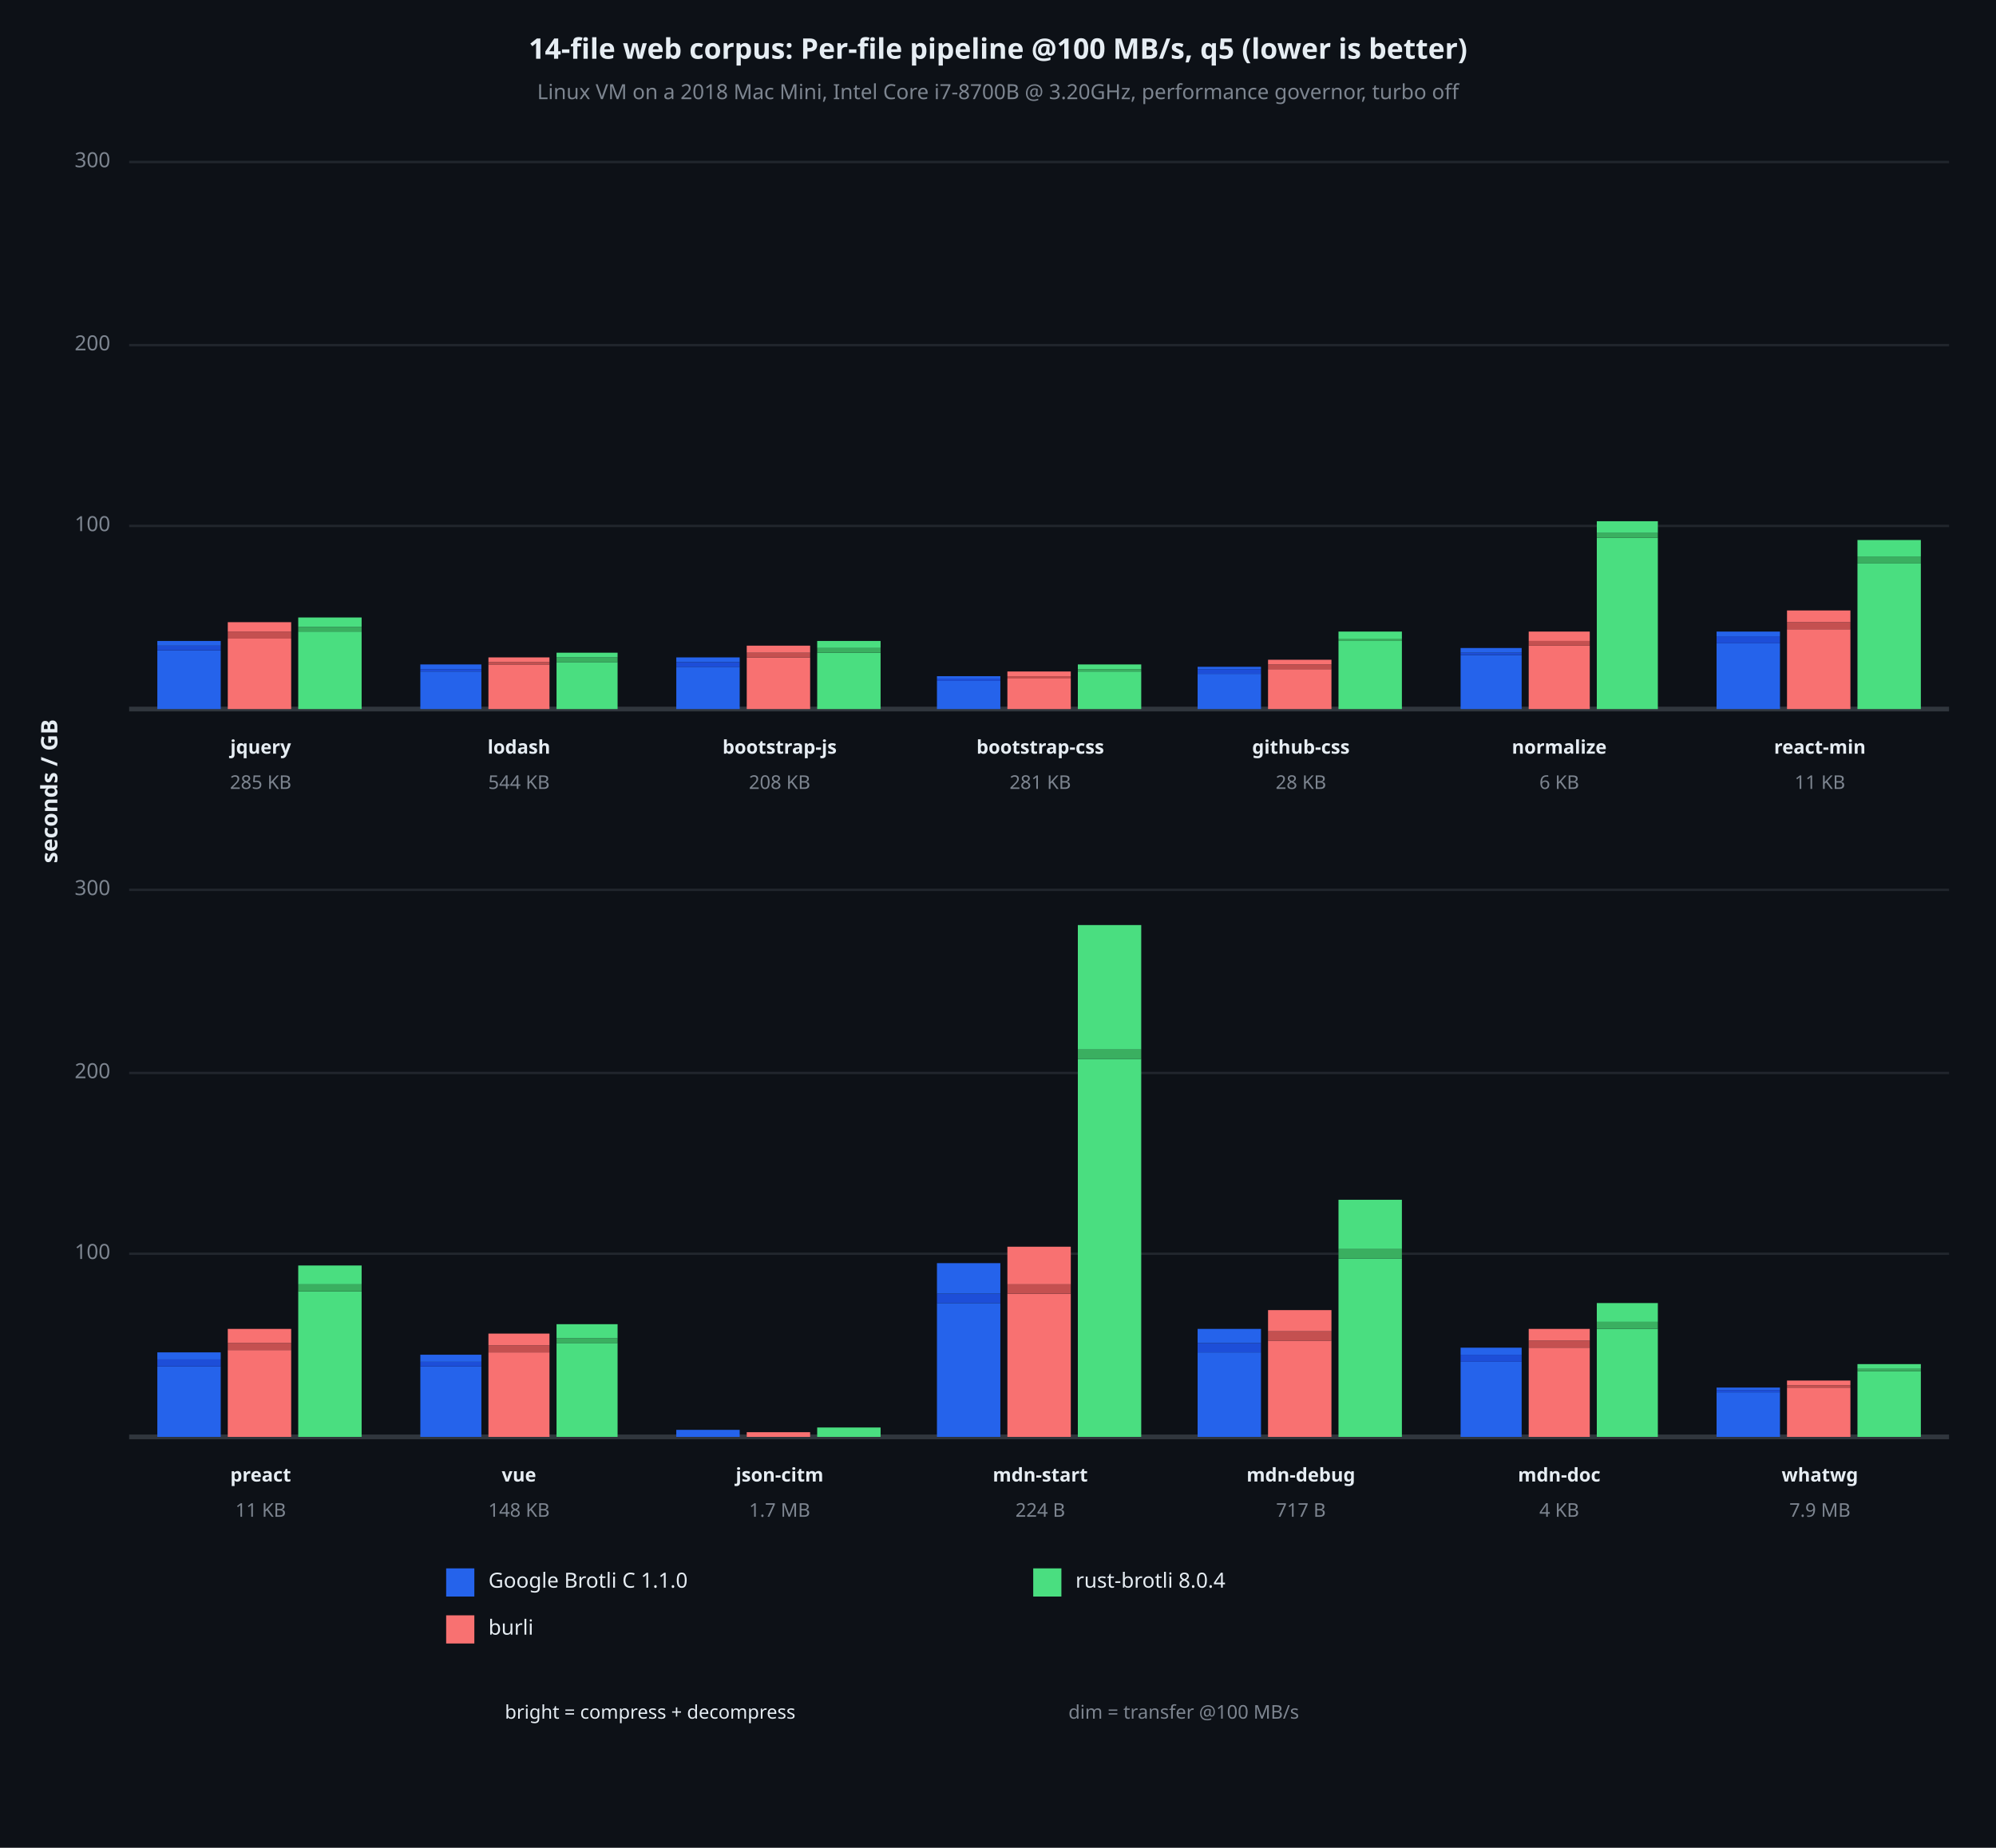
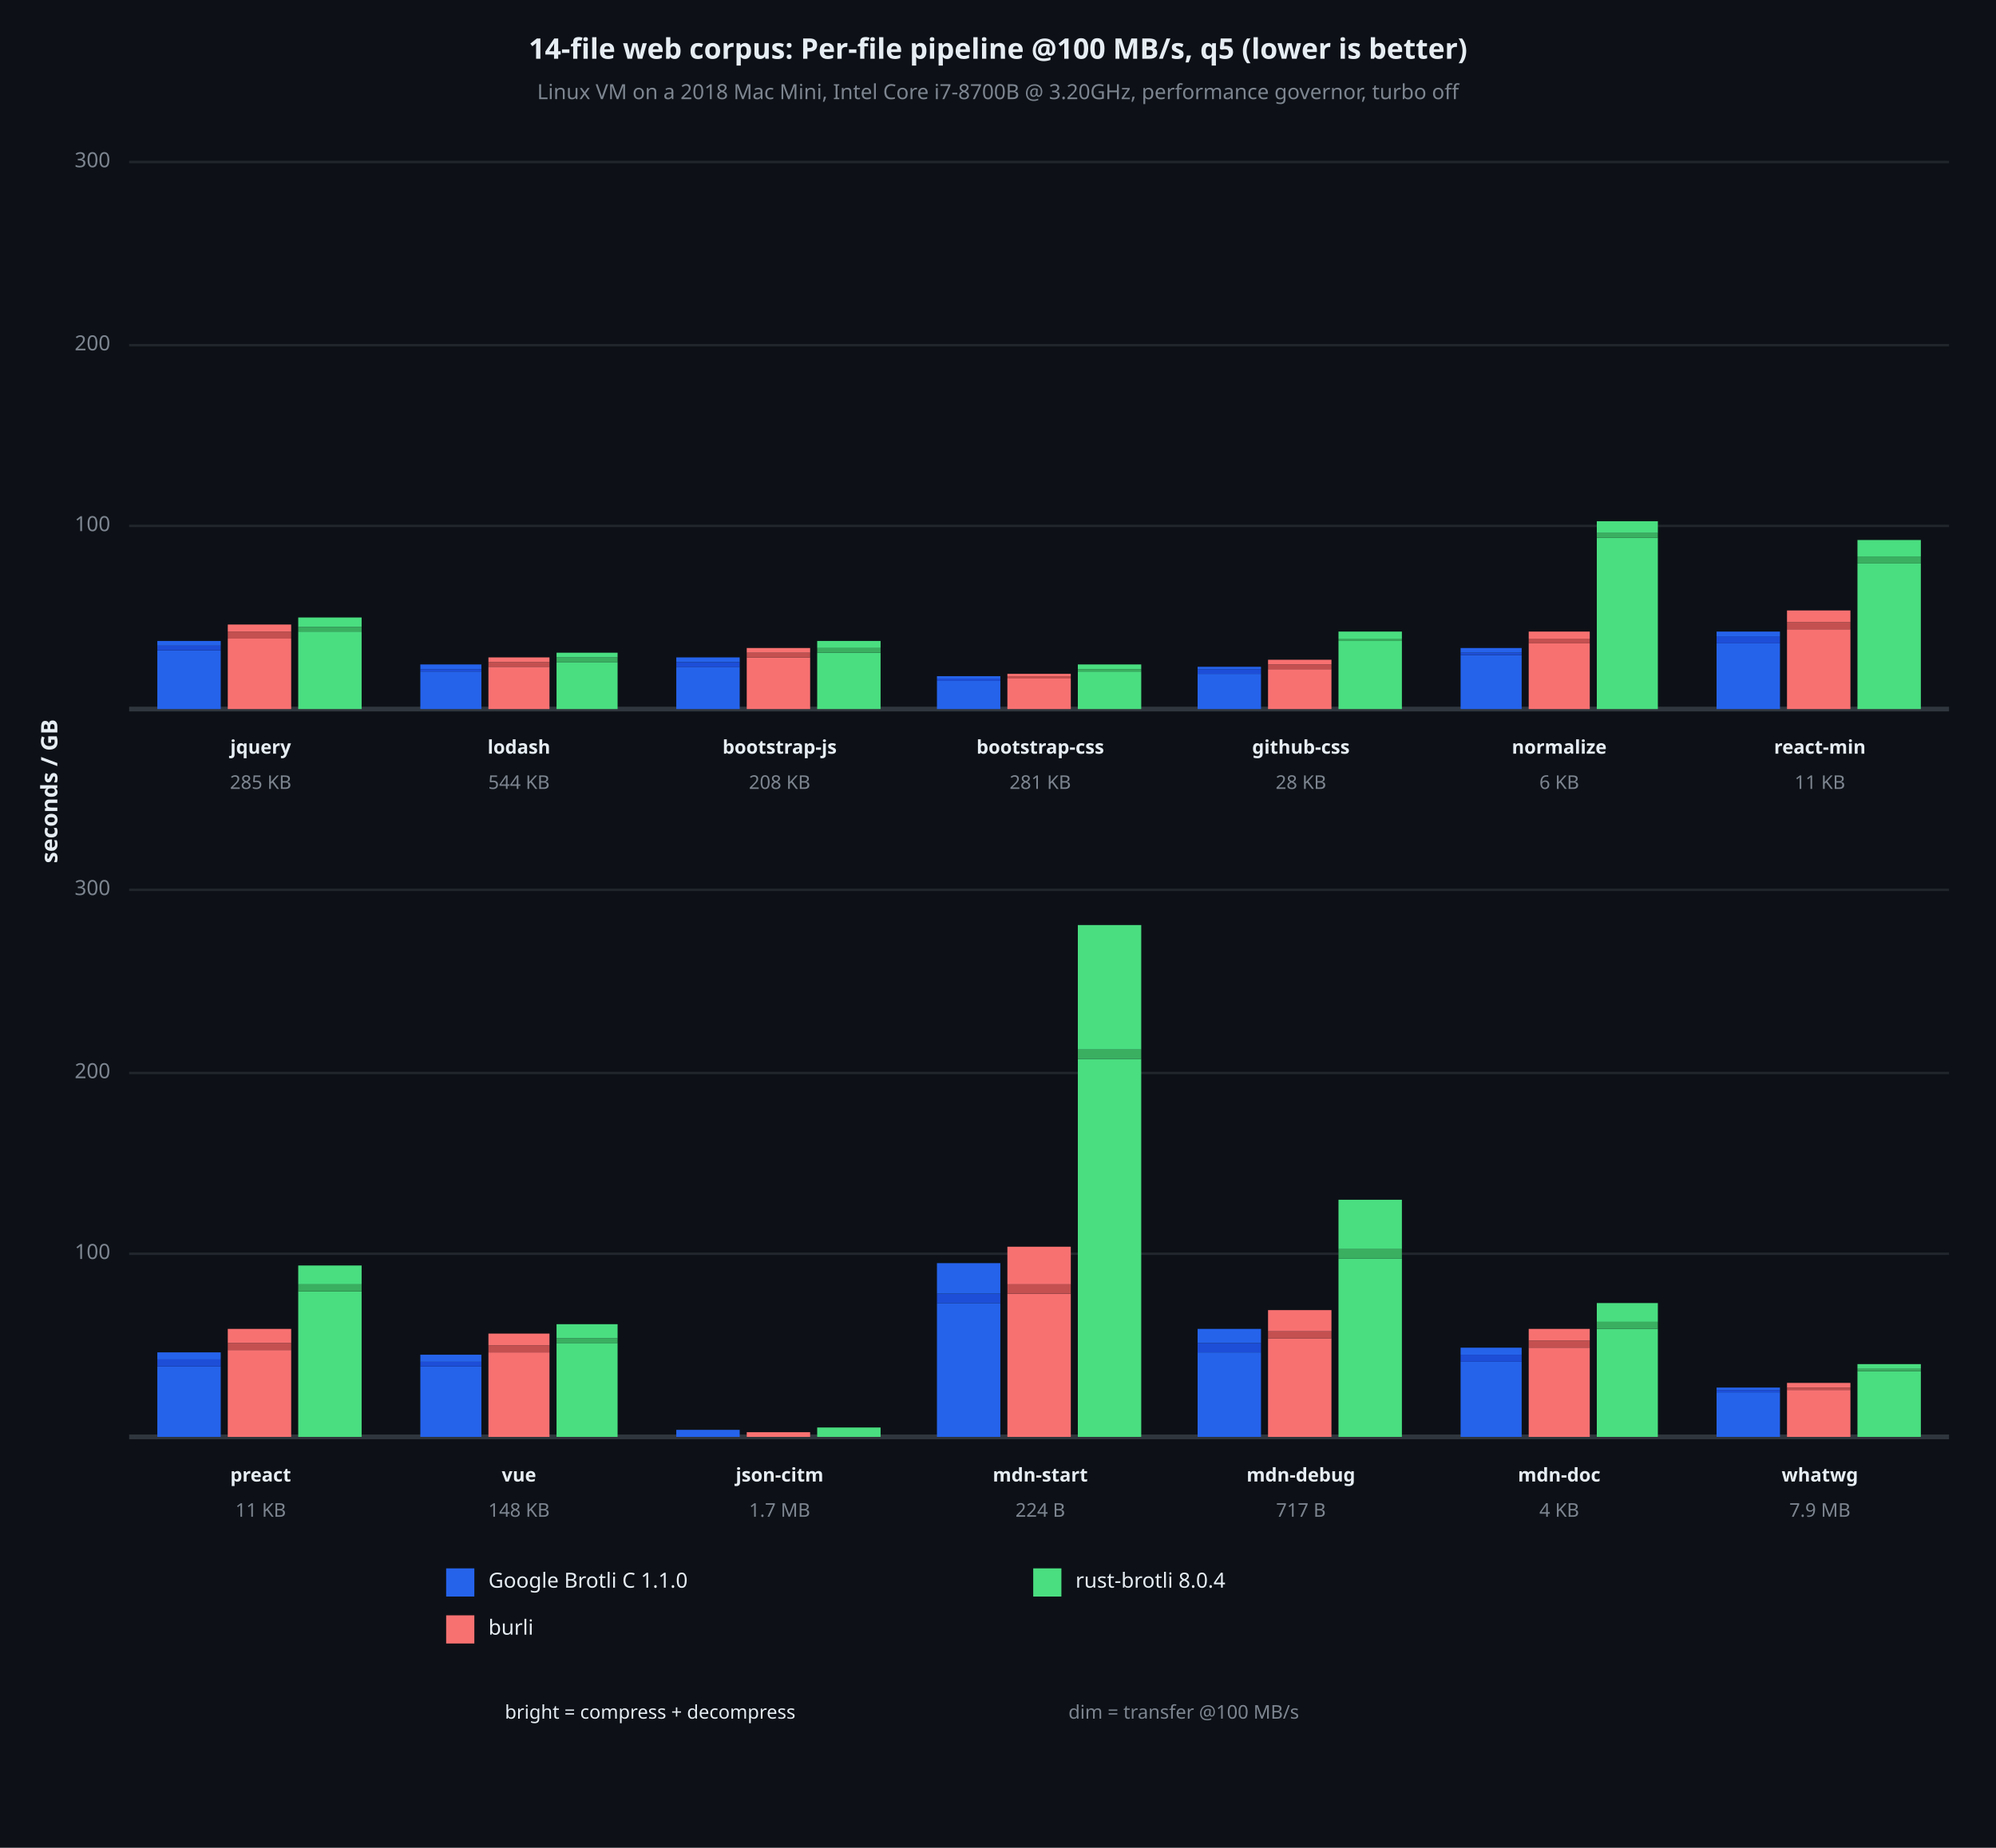
<svg xmlns="http://www.w3.org/2000/svg" viewBox="0 0 850 787" font-family="system-ui, -apple-system, sans-serif">
  <rect x="0" y="0" width="850" height="787" opacity="1" fill="#0D1117" stroke="none" />
  <text x="425" y="22" dy="0.5ex" text-anchor="middle" font-family="sans-serif" font-size="12.097" opacity="1" fill="#E6EDF3" font-weight="bold">
14-file web corpus: Per-file pipeline @100 MB/s, q5 (lower is better)
</text>
  <text x="425" y="40" dy="0.5ex" text-anchor="middle" font-family="sans-serif" font-size="8.871" opacity="1" fill="#7D8590">
Linux VM on a 2018 Mac Mini, Intel Core i7-8700B @ 3.20GHz, performance governor, turbo off
</text>
  <text x="22" y="337" dy="0.5ex" text-anchor="middle" font-family="sans-serif" font-size="9.677" opacity="1" fill="#E6EDF3" font-weight="bold" transform="rotate(270, 22, 337)">
seconds / GB
</text>
  <polyline fill="none" opacity="1" stroke="#21262D" stroke-width="1" points="55,224 830,224 " />
  <text x="47" y="224" dy="0.5ex" text-anchor="end" font-family="sans-serif" font-size="8.871" opacity="1" fill="#7D8590">
100
</text>
  <polyline fill="none" opacity="1" stroke="#21262D" stroke-width="1" points="55,147 830,147 " />
  <text x="47" y="147" dy="0.5ex" text-anchor="end" font-family="sans-serif" font-size="8.871" opacity="1" fill="#7D8590">
200
</text>
  <polyline fill="none" opacity="1" stroke="#21262D" stroke-width="1" points="55,69 830,69 " />
  <text x="47" y="69" dy="0.5ex" text-anchor="end" font-family="sans-serif" font-size="8.871" opacity="1" fill="#7D8590">
300
</text>
  <polyline fill="none" opacity="1" stroke="#30363D" stroke-width="2" points="55,302 830,302 " />
  <rect x="67" y="277" width="27" height="25" opacity="1" fill="#2563EB" stroke="none" />
  <rect x="67" y="275" width="27" height="2" opacity="1" fill="#1D4ED8" stroke="none" />
  <rect x="67" y="273" width="27" height="2" opacity="1" fill="#2563EB" stroke="none" />
  <rect x="97" y="272" width="27" height="30" opacity="1" fill="#F87171" stroke="none" />
  <rect x="97" y="269" width="27" height="3" opacity="1" fill="#C45050" stroke="none" />
-   <rect x="97" y="265" width="27" height="4" opacity="1" fill="#F87171" stroke="none" />
+   <rect x="97" y="266" width="27" height="3" opacity="1" fill="#F87171" stroke="none" />
  <rect x="127" y="269" width="27" height="33" opacity="1" fill="#4ADE80" stroke="none" />
  <rect x="127" y="267" width="27" height="2" opacity="1" fill="#3AAF60" stroke="none" />
  <rect x="127" y="263" width="27" height="4" opacity="1" fill="#4ADE80" stroke="none" />
  <text x="111" y="319" dy="0.5ex" text-anchor="middle" font-family="sans-serif" font-size="8.065" opacity="1" fill="#E6EDF3" font-weight="bold">
jquery
</text>
  <text x="111" y="334" dy="0.5ex" text-anchor="middle" font-family="sans-serif" font-size="8.065" opacity="1" fill="#7D8590">
285 KB
</text>
  <rect x="179" y="286" width="26" height="16" opacity="1" fill="#2563EB" stroke="none" />
  <rect x="179" y="285" width="26" height="1" opacity="1" fill="#1D4ED8" stroke="none" />
  <rect x="179" y="283" width="26" height="2" opacity="1" fill="#2563EB" stroke="none" />
-   <rect x="208" y="283" width="26" height="19" opacity="1" fill="#F87171" stroke="none" />
-   <rect x="208" y="282" width="26" height="1" opacity="1" fill="#C45050" stroke="none" />
+   <rect x="208" y="284" width="26" height="18" opacity="1" fill="#F87171" stroke="none" />
+   <rect x="208" y="282" width="26" height="2" opacity="1" fill="#C45050" stroke="none" />
  <rect x="208" y="280" width="26" height="2" opacity="1" fill="#F87171" stroke="none" />
  <rect x="237" y="282" width="26" height="20" opacity="1" fill="#4ADE80" stroke="none" />
  <rect x="237" y="280" width="26" height="2" opacity="1" fill="#3AAF60" stroke="none" />
  <rect x="237" y="278" width="26" height="2" opacity="1" fill="#4ADE80" stroke="none" />
  <text x="221" y="319" dy="0.5ex" text-anchor="middle" font-family="sans-serif" font-size="8.065" opacity="1" fill="#E6EDF3" font-weight="bold">
lodash
</text>
  <text x="221" y="334" dy="0.5ex" text-anchor="middle" font-family="sans-serif" font-size="8.065" opacity="1" fill="#7D8590">
544 KB
</text>
  <rect x="288" y="284" width="27" height="18" opacity="1" fill="#2563EB" stroke="none" />
  <rect x="288" y="282" width="27" height="2" opacity="1" fill="#1D4ED8" stroke="none" />
  <rect x="288" y="280" width="27" height="2" opacity="1" fill="#2563EB" stroke="none" />
  <rect x="318" y="280" width="27" height="22" opacity="1" fill="#F87171" stroke="none" />
  <rect x="318" y="278" width="27" height="2" opacity="1" fill="#C45050" stroke="none" />
-   <rect x="318" y="275" width="27" height="3" opacity="1" fill="#F87171" stroke="none" />
+   <rect x="318" y="276" width="27" height="2" opacity="1" fill="#F87171" stroke="none" />
  <rect x="348" y="278" width="27" height="24" opacity="1" fill="#4ADE80" stroke="none" />
  <rect x="348" y="276" width="27" height="2" opacity="1" fill="#3AAF60" stroke="none" />
  <rect x="348" y="273" width="27" height="3" opacity="1" fill="#4ADE80" stroke="none" />
  <text x="332" y="319" dy="0.5ex" text-anchor="middle" font-family="sans-serif" font-size="8.065" opacity="1" fill="#E6EDF3" font-weight="bold">
bootstrap-js
</text>
  <text x="332" y="334" dy="0.5ex" text-anchor="middle" font-family="sans-serif" font-size="8.065" opacity="1" fill="#7D8590">
208 KB
</text>
  <rect x="399" y="290" width="27" height="12" opacity="1" fill="#2563EB" stroke="none" />
  <rect x="399" y="289" width="27" height="1" opacity="1" fill="#1D4ED8" stroke="none" />
  <rect x="399" y="288" width="27" height="1" opacity="1" fill="#2563EB" stroke="none" />
  <rect x="429" y="289" width="27" height="13" opacity="1" fill="#F87171" stroke="none" />
  <rect x="429" y="288" width="27" height="1" opacity="1" fill="#C45050" stroke="none" />
-   <rect x="429" y="286" width="27" height="2" opacity="1" fill="#F87171" stroke="none" />
+   <rect x="429" y="287" width="27" height="1" opacity="1" fill="#F87171" stroke="none" />
  <rect x="459" y="286" width="27" height="16" opacity="1" fill="#4ADE80" stroke="none" />
  <rect x="459" y="285" width="27" height="1" opacity="1" fill="#3AAF60" stroke="none" />
  <rect x="459" y="283" width="27" height="2" opacity="1" fill="#4ADE80" stroke="none" />
  <text x="443" y="319" dy="0.5ex" text-anchor="middle" font-family="sans-serif" font-size="8.065" opacity="1" fill="#E6EDF3" font-weight="bold">
bootstrap-css
</text>
  <text x="443" y="334" dy="0.5ex" text-anchor="middle" font-family="sans-serif" font-size="8.065" opacity="1" fill="#7D8590">
281 KB
</text>
  <rect x="510" y="287" width="27" height="15" opacity="1" fill="#2563EB" stroke="none" />
  <rect x="510" y="285" width="27" height="2" opacity="1" fill="#1D4ED8" stroke="none" />
  <rect x="510" y="284" width="27" height="1" opacity="1" fill="#2563EB" stroke="none" />
  <rect x="540" y="285" width="27" height="17" opacity="1" fill="#F87171" stroke="none" />
  <rect x="540" y="283" width="27" height="2" opacity="1" fill="#C45050" stroke="none" />
  <rect x="540" y="281" width="27" height="2" opacity="1" fill="#F87171" stroke="none" />
  <rect x="570" y="273" width="27" height="29" opacity="1" fill="#4ADE80" stroke="none" />
  <rect x="570" y="272" width="27" height="1" opacity="1" fill="#3AAF60" stroke="none" />
  <rect x="570" y="269" width="27" height="3" opacity="1" fill="#4ADE80" stroke="none" />
  <text x="554" y="319" dy="0.5ex" text-anchor="middle" font-family="sans-serif" font-size="8.065" opacity="1" fill="#E6EDF3" font-weight="bold">
github-css
</text>
  <text x="554" y="334" dy="0.5ex" text-anchor="middle" font-family="sans-serif" font-size="8.065" opacity="1" fill="#7D8590">
28 KB
</text>
  <rect x="622" y="279" width="26" height="23" opacity="1" fill="#2563EB" stroke="none" />
  <rect x="622" y="278" width="26" height="1" opacity="1" fill="#1D4ED8" stroke="none" />
  <rect x="622" y="276" width="26" height="2" opacity="1" fill="#2563EB" stroke="none" />
-   <rect x="651" y="275" width="26" height="27" opacity="1" fill="#F87171" stroke="none" />
-   <rect x="651" y="273" width="26" height="2" opacity="1" fill="#C45050" stroke="none" />
-   <rect x="651" y="269" width="26" height="4" opacity="1" fill="#F87171" stroke="none" />
+   <rect x="651" y="274" width="26" height="28" opacity="1" fill="#F87171" stroke="none" />
+   <rect x="651" y="272" width="26" height="2" opacity="1" fill="#C45050" stroke="none" />
+   <rect x="651" y="269" width="26" height="3" opacity="1" fill="#F87171" stroke="none" />
  <rect x="680" y="229" width="26" height="73" opacity="1" fill="#4ADE80" stroke="none" />
  <rect x="680" y="227" width="26" height="2" opacity="1" fill="#3AAF60" stroke="none" />
  <rect x="680" y="222" width="26" height="5" opacity="1" fill="#4ADE80" stroke="none" />
  <text x="664" y="319" dy="0.5ex" text-anchor="middle" font-family="sans-serif" font-size="8.065" opacity="1" fill="#E6EDF3" font-weight="bold">
normalize
</text>
  <text x="664" y="334" dy="0.5ex" text-anchor="middle" font-family="sans-serif" font-size="8.065" opacity="1" fill="#7D8590">
6 KB
</text>
  <rect x="731" y="274" width="27" height="28" opacity="1" fill="#2563EB" stroke="none" />
  <rect x="731" y="271" width="27" height="3" opacity="1" fill="#1D4ED8" stroke="none" />
  <rect x="731" y="269" width="27" height="2" opacity="1" fill="#2563EB" stroke="none" />
  <rect x="761" y="268" width="27" height="34" opacity="1" fill="#F87171" stroke="none" />
  <rect x="761" y="265" width="27" height="3" opacity="1" fill="#C45050" stroke="none" />
  <rect x="761" y="260" width="27" height="5" opacity="1" fill="#F87171" stroke="none" />
  <rect x="791" y="240" width="27" height="62" opacity="1" fill="#4ADE80" stroke="none" />
  <rect x="791" y="237" width="27" height="3" opacity="1" fill="#3AAF60" stroke="none" />
  <rect x="791" y="230" width="27" height="7" opacity="1" fill="#4ADE80" stroke="none" />
  <text x="775" y="319" dy="0.5ex" text-anchor="middle" font-family="sans-serif" font-size="8.065" opacity="1" fill="#E6EDF3" font-weight="bold">
react-min
</text>
  <text x="775" y="334" dy="0.5ex" text-anchor="middle" font-family="sans-serif" font-size="8.065" opacity="1" fill="#7D8590">
11 KB
</text>
  <polyline fill="none" opacity="1" stroke="#21262D" stroke-width="1" points="55,534 830,534 " />
  <text x="47" y="534" dy="0.5ex" text-anchor="end" font-family="sans-serif" font-size="8.871" opacity="1" fill="#7D8590">
100
</text>
  <polyline fill="none" opacity="1" stroke="#21262D" stroke-width="1" points="55,457 830,457 " />
  <text x="47" y="457" dy="0.5ex" text-anchor="end" font-family="sans-serif" font-size="8.871" opacity="1" fill="#7D8590">
200
</text>
  <polyline fill="none" opacity="1" stroke="#21262D" stroke-width="1" points="55,379 830,379 " />
  <text x="47" y="379" dy="0.5ex" text-anchor="end" font-family="sans-serif" font-size="8.871" opacity="1" fill="#7D8590">
300
</text>
  <polyline fill="none" opacity="1" stroke="#30363D" stroke-width="2" points="55,612 830,612 " />
  <rect x="67" y="582" width="27" height="30" opacity="1" fill="#2563EB" stroke="none" />
  <rect x="67" y="579" width="27" height="3" opacity="1" fill="#1D4ED8" stroke="none" />
  <rect x="67" y="576" width="27" height="3" opacity="1" fill="#2563EB" stroke="none" />
  <rect x="97" y="575" width="27" height="37" opacity="1" fill="#F87171" stroke="none" />
  <rect x="97" y="572" width="27" height="3" opacity="1" fill="#C45050" stroke="none" />
  <rect x="97" y="566" width="27" height="6" opacity="1" fill="#F87171" stroke="none" />
  <rect x="127" y="550" width="27" height="62" opacity="1" fill="#4ADE80" stroke="none" />
  <rect x="127" y="547" width="27" height="3" opacity="1" fill="#3AAF60" stroke="none" />
  <rect x="127" y="539" width="27" height="8" opacity="1" fill="#4ADE80" stroke="none" />
  <text x="111" y="629" dy="0.5ex" text-anchor="middle" font-family="sans-serif" font-size="8.065" opacity="1" fill="#E6EDF3" font-weight="bold">
preact
</text>
  <text x="111" y="644" dy="0.5ex" text-anchor="middle" font-family="sans-serif" font-size="8.065" opacity="1" fill="#7D8590">
11 KB
</text>
  <rect x="179" y="582" width="26" height="30" opacity="1" fill="#2563EB" stroke="none" />
  <rect x="179" y="580" width="26" height="2" opacity="1" fill="#1D4ED8" stroke="none" />
  <rect x="179" y="577" width="26" height="3" opacity="1" fill="#2563EB" stroke="none" />
  <rect x="208" y="576" width="26" height="36" opacity="1" fill="#F87171" stroke="none" />
  <rect x="208" y="573" width="26" height="3" opacity="1" fill="#C45050" stroke="none" />
  <rect x="208" y="568" width="26" height="5" opacity="1" fill="#F87171" stroke="none" />
  <rect x="237" y="572" width="26" height="40" opacity="1" fill="#4ADE80" stroke="none" />
  <rect x="237" y="570" width="26" height="2" opacity="1" fill="#3AAF60" stroke="none" />
  <rect x="237" y="564" width="26" height="6" opacity="1" fill="#4ADE80" stroke="none" />
  <text x="221" y="629" dy="0.5ex" text-anchor="middle" font-family="sans-serif" font-size="8.065" opacity="1" fill="#E6EDF3" font-weight="bold">
vue
</text>
  <text x="221" y="644" dy="0.5ex" text-anchor="middle" font-family="sans-serif" font-size="8.065" opacity="1" fill="#7D8590">
148 KB
</text>
  <rect x="288" y="609" width="27" height="3" opacity="1" fill="#2563EB" stroke="none" />
  <rect x="288" y="609" width="27" height="0" opacity="1" fill="#1D4ED8" stroke="none" />
  <rect x="288" y="609" width="27" height="0" opacity="1" fill="#2563EB" stroke="none" />
  <rect x="318" y="610" width="27" height="2" opacity="1" fill="#F87171" stroke="none" />
  <rect x="318" y="610" width="27" height="0" opacity="1" fill="#C45050" stroke="none" />
  <rect x="318" y="610" width="27" height="0" opacity="1" fill="#F87171" stroke="none" />
  <rect x="348" y="608" width="27" height="4" opacity="1" fill="#4ADE80" stroke="none" />
  <rect x="348" y="608" width="27" height="0" opacity="1" fill="#3AAF60" stroke="none" />
  <rect x="348" y="608" width="27" height="0" opacity="1" fill="#4ADE80" stroke="none" />
  <text x="332" y="629" dy="0.5ex" text-anchor="middle" font-family="sans-serif" font-size="8.065" opacity="1" fill="#E6EDF3" font-weight="bold">
json-citm
</text>
  <text x="332" y="644" dy="0.5ex" text-anchor="middle" font-family="sans-serif" font-size="8.065" opacity="1" fill="#7D8590">
1.7 MB
</text>
  <rect x="399" y="555" width="27" height="57" opacity="1" fill="#2563EB" stroke="none" />
  <rect x="399" y="551" width="27" height="4" opacity="1" fill="#1D4ED8" stroke="none" />
  <rect x="399" y="538" width="27" height="13" opacity="1" fill="#2563EB" stroke="none" />
  <rect x="429" y="551" width="27" height="61" opacity="1" fill="#F87171" stroke="none" />
  <rect x="429" y="547" width="27" height="4" opacity="1" fill="#C45050" stroke="none" />
  <rect x="429" y="531" width="27" height="16" opacity="1" fill="#F87171" stroke="none" />
  <rect x="459" y="451" width="27" height="161" opacity="1" fill="#4ADE80" stroke="none" />
  <rect x="459" y="447" width="27" height="4" opacity="1" fill="#3AAF60" stroke="none" />
  <rect x="459" y="394" width="27" height="53" opacity="1" fill="#4ADE80" stroke="none" />
  <text x="443" y="629" dy="0.5ex" text-anchor="middle" font-family="sans-serif" font-size="8.065" opacity="1" fill="#E6EDF3" font-weight="bold">
mdn-start
</text>
  <text x="443" y="644" dy="0.5ex" text-anchor="middle" font-family="sans-serif" font-size="8.065" opacity="1" fill="#7D8590">
224 B
</text>
  <rect x="510" y="576" width="27" height="36" opacity="1" fill="#2563EB" stroke="none" />
  <rect x="510" y="572" width="27" height="4" opacity="1" fill="#1D4ED8" stroke="none" />
  <rect x="510" y="566" width="27" height="6" opacity="1" fill="#2563EB" stroke="none" />
-   <rect x="540" y="571" width="27" height="41" opacity="1" fill="#F87171" stroke="none" />
-   <rect x="540" y="567" width="27" height="4" opacity="1" fill="#C45050" stroke="none" />
+   <rect x="540" y="570" width="27" height="42" opacity="1" fill="#F87171" stroke="none" />
+   <rect x="540" y="567" width="27" height="3" opacity="1" fill="#C45050" stroke="none" />
  <rect x="540" y="558" width="27" height="9" opacity="1" fill="#F87171" stroke="none" />
  <rect x="570" y="536" width="27" height="76" opacity="1" fill="#4ADE80" stroke="none" />
  <rect x="570" y="532" width="27" height="4" opacity="1" fill="#3AAF60" stroke="none" />
  <rect x="570" y="511" width="27" height="21" opacity="1" fill="#4ADE80" stroke="none" />
  <text x="554" y="629" dy="0.5ex" text-anchor="middle" font-family="sans-serif" font-size="8.065" opacity="1" fill="#E6EDF3" font-weight="bold">
mdn-debug
</text>
  <text x="554" y="644" dy="0.5ex" text-anchor="middle" font-family="sans-serif" font-size="8.065" opacity="1" fill="#7D8590">
717 B
</text>
  <rect x="622" y="580" width="26" height="32" opacity="1" fill="#2563EB" stroke="none" />
  <rect x="622" y="577" width="26" height="3" opacity="1" fill="#1D4ED8" stroke="none" />
  <rect x="622" y="574" width="26" height="3" opacity="1" fill="#2563EB" stroke="none" />
  <rect x="651" y="574" width="26" height="38" opacity="1" fill="#F87171" stroke="none" />
  <rect x="651" y="571" width="26" height="3" opacity="1" fill="#C45050" stroke="none" />
  <rect x="651" y="566" width="26" height="5" opacity="1" fill="#F87171" stroke="none" />
  <rect x="680" y="566" width="26" height="46" opacity="1" fill="#4ADE80" stroke="none" />
  <rect x="680" y="563" width="26" height="3" opacity="1" fill="#3AAF60" stroke="none" />
  <rect x="680" y="555" width="26" height="8" opacity="1" fill="#4ADE80" stroke="none" />
  <text x="664" y="629" dy="0.5ex" text-anchor="middle" font-family="sans-serif" font-size="8.065" opacity="1" fill="#E6EDF3" font-weight="bold">
mdn-doc
</text>
  <text x="664" y="644" dy="0.5ex" text-anchor="middle" font-family="sans-serif" font-size="8.065" opacity="1" fill="#7D8590">
4 KB
</text>
  <rect x="731" y="593" width="27" height="19" opacity="1" fill="#2563EB" stroke="none" />
  <rect x="731" y="592" width="27" height="1" opacity="1" fill="#1D4ED8" stroke="none" />
  <rect x="731" y="591" width="27" height="1" opacity="1" fill="#2563EB" stroke="none" />
-   <rect x="761" y="591" width="27" height="21" opacity="1" fill="#F87171" stroke="none" />
-   <rect x="761" y="590" width="27" height="1" opacity="1" fill="#C45050" stroke="none" />
-   <rect x="761" y="588" width="27" height="2" opacity="1" fill="#F87171" stroke="none" />
+   <rect x="761" y="592" width="27" height="20" opacity="1" fill="#F87171" stroke="none" />
+   <rect x="761" y="591" width="27" height="1" opacity="1" fill="#C45050" stroke="none" />
+   <rect x="761" y="589" width="27" height="2" opacity="1" fill="#F87171" stroke="none" />
  <rect x="791" y="584" width="27" height="28" opacity="1" fill="#4ADE80" stroke="none" />
  <rect x="791" y="583" width="27" height="1" opacity="1" fill="#3AAF60" stroke="none" />
  <rect x="791" y="581" width="27" height="2" opacity="1" fill="#4ADE80" stroke="none" />
  <text x="775" y="629" dy="0.5ex" text-anchor="middle" font-family="sans-serif" font-size="8.065" opacity="1" fill="#E6EDF3" font-weight="bold">
whatwg
</text>
  <text x="775" y="644" dy="0.5ex" text-anchor="middle" font-family="sans-serif" font-size="8.065" opacity="1" fill="#7D8590">
7.9 MB
</text>
  <rect x="190" y="668" width="12" height="12" opacity="1" fill="#2563EB" stroke="none" />
  <text x="208" y="674" dy="0.5ex" text-anchor="start" font-family="sans-serif" font-size="8.871" opacity="1" fill="#E6EDF3">
Google Brotli C 1.1.0
</text>
  <rect x="190" y="688" width="12" height="12" opacity="1" fill="#F87171" stroke="none" />
  <text x="208" y="694" dy="0.5ex" text-anchor="start" font-family="sans-serif" font-size="8.871" opacity="1" fill="#E6EDF3">
burli
</text>
  <rect x="440" y="668" width="12" height="12" opacity="1" fill="#4ADE80" stroke="none" />
  <text x="458" y="674" dy="0.5ex" text-anchor="start" font-family="sans-serif" font-size="8.871" opacity="1" fill="#E6EDF3">
rust-brotli 8.0.4
</text>
  <text x="215" y="730" dy="0.5ex" text-anchor="start" font-family="sans-serif" font-size="8.065" opacity="1" fill="#E6EDF3">
bright = compress + decompress
</text>
  <text x="455" y="730" dy="0.5ex" text-anchor="start" font-family="sans-serif" font-size="8.065" opacity="1" fill="#7D8590">
dim = transfer @100 MB/s
</text>
</svg>
